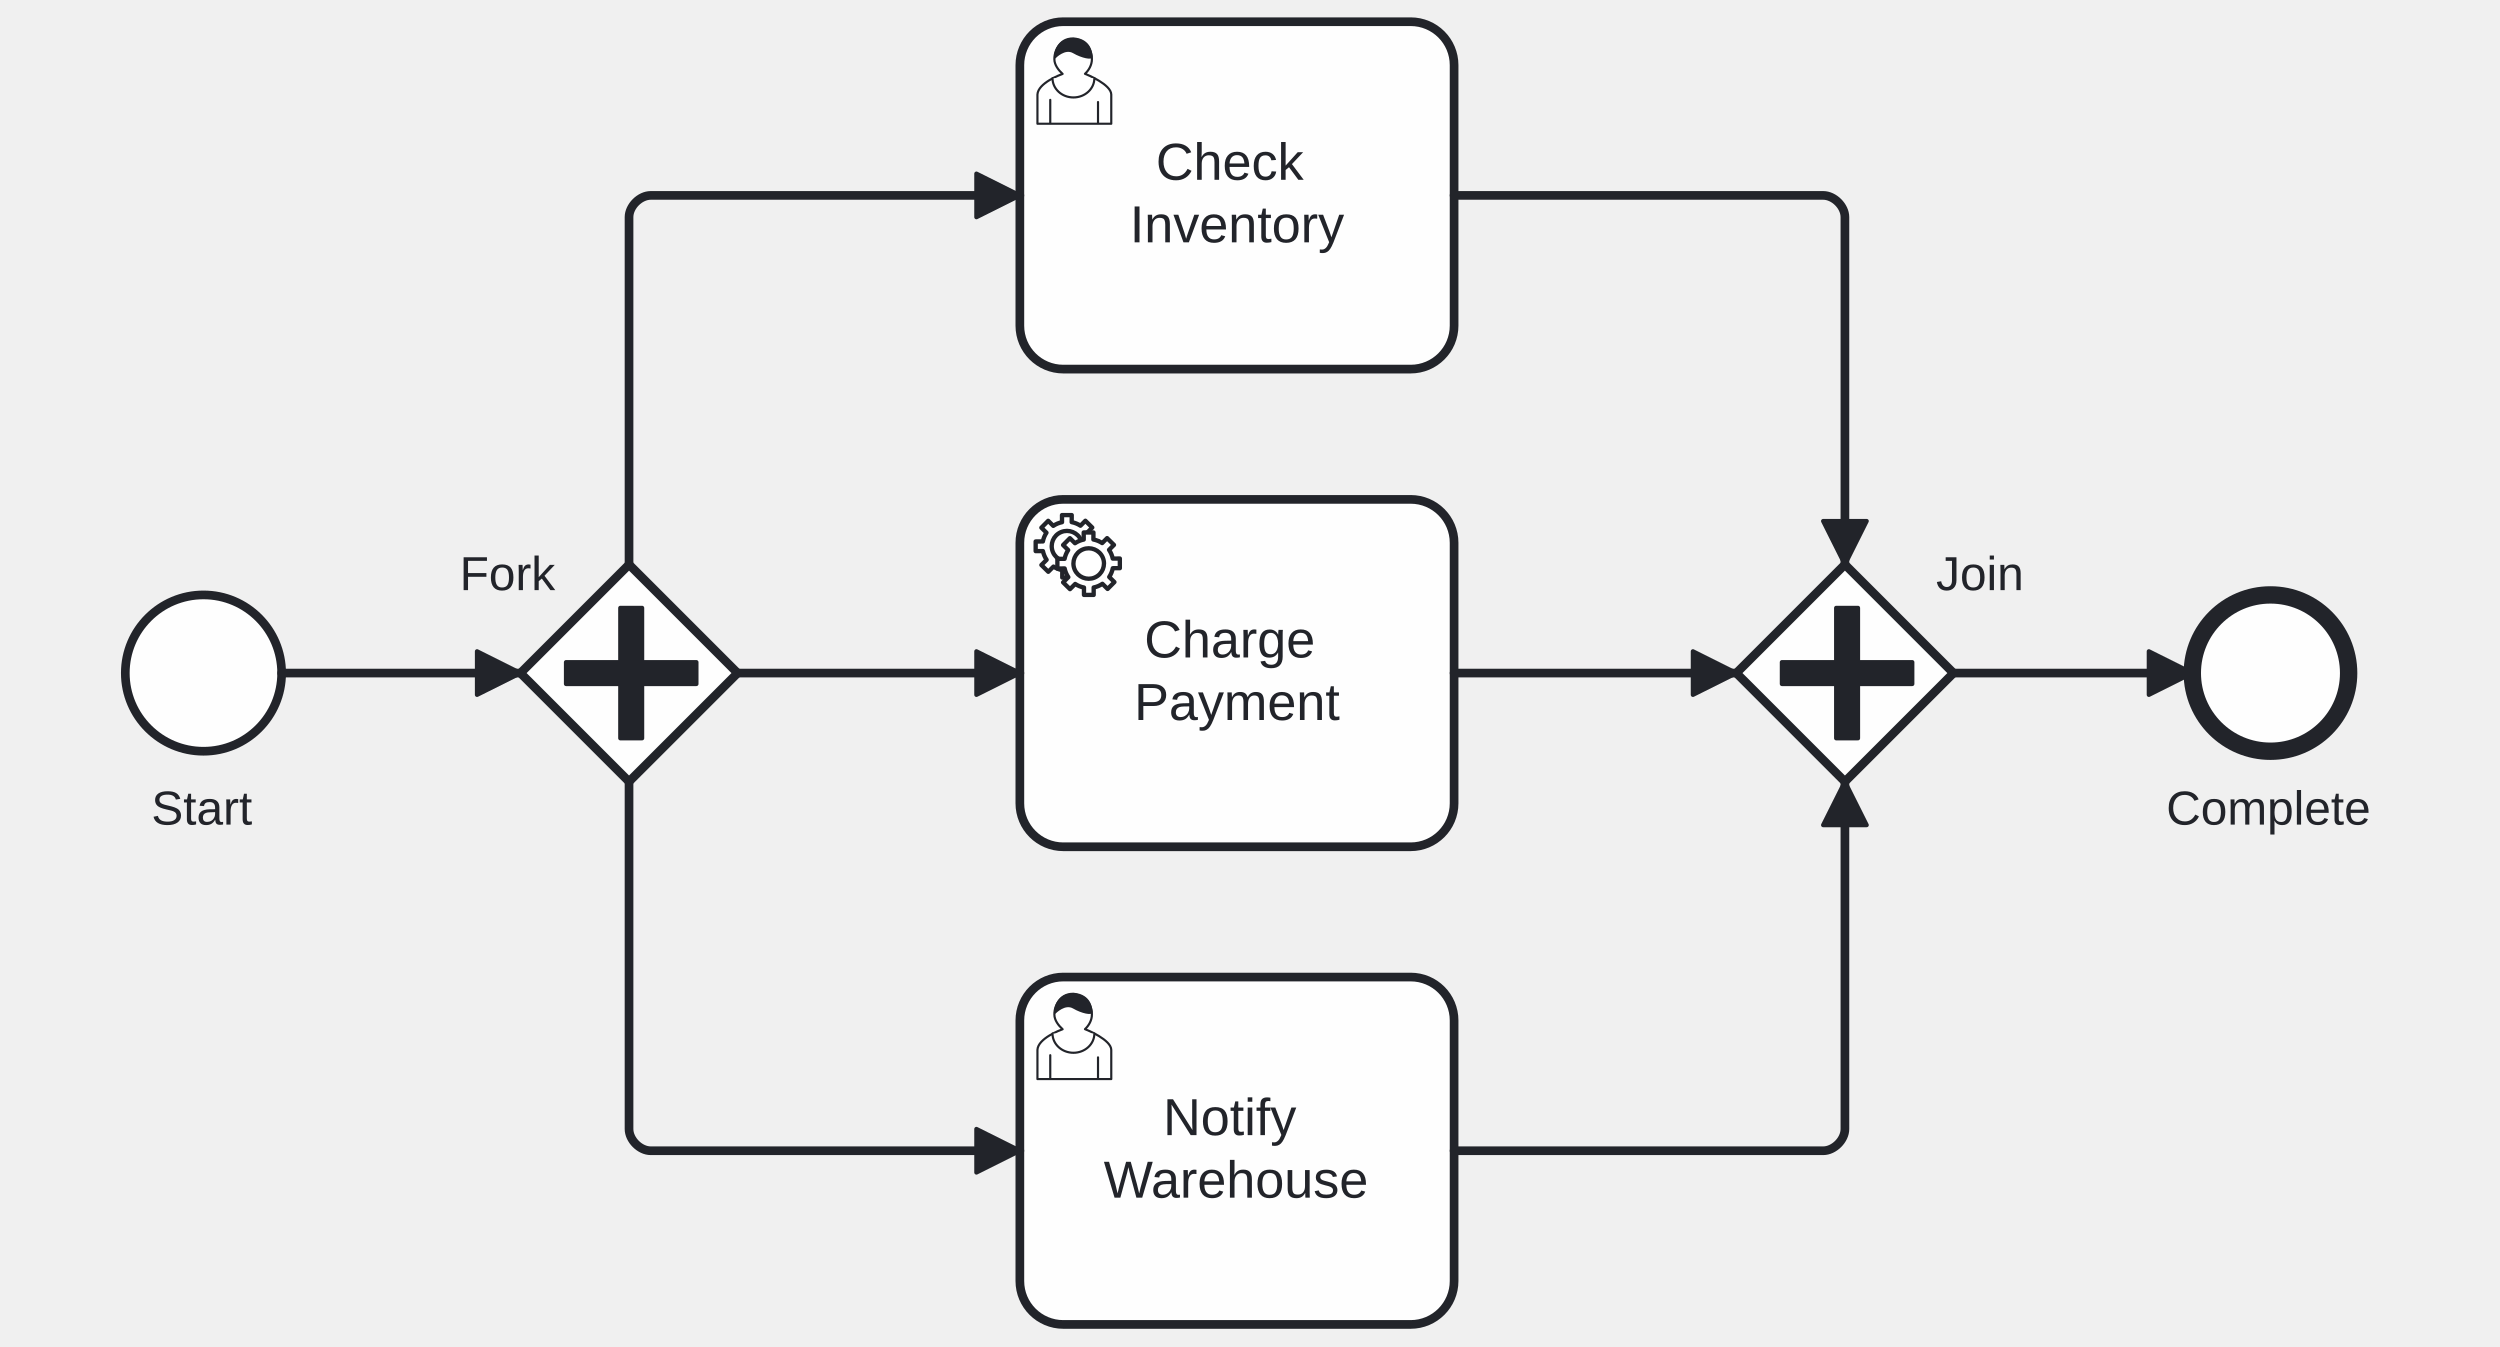
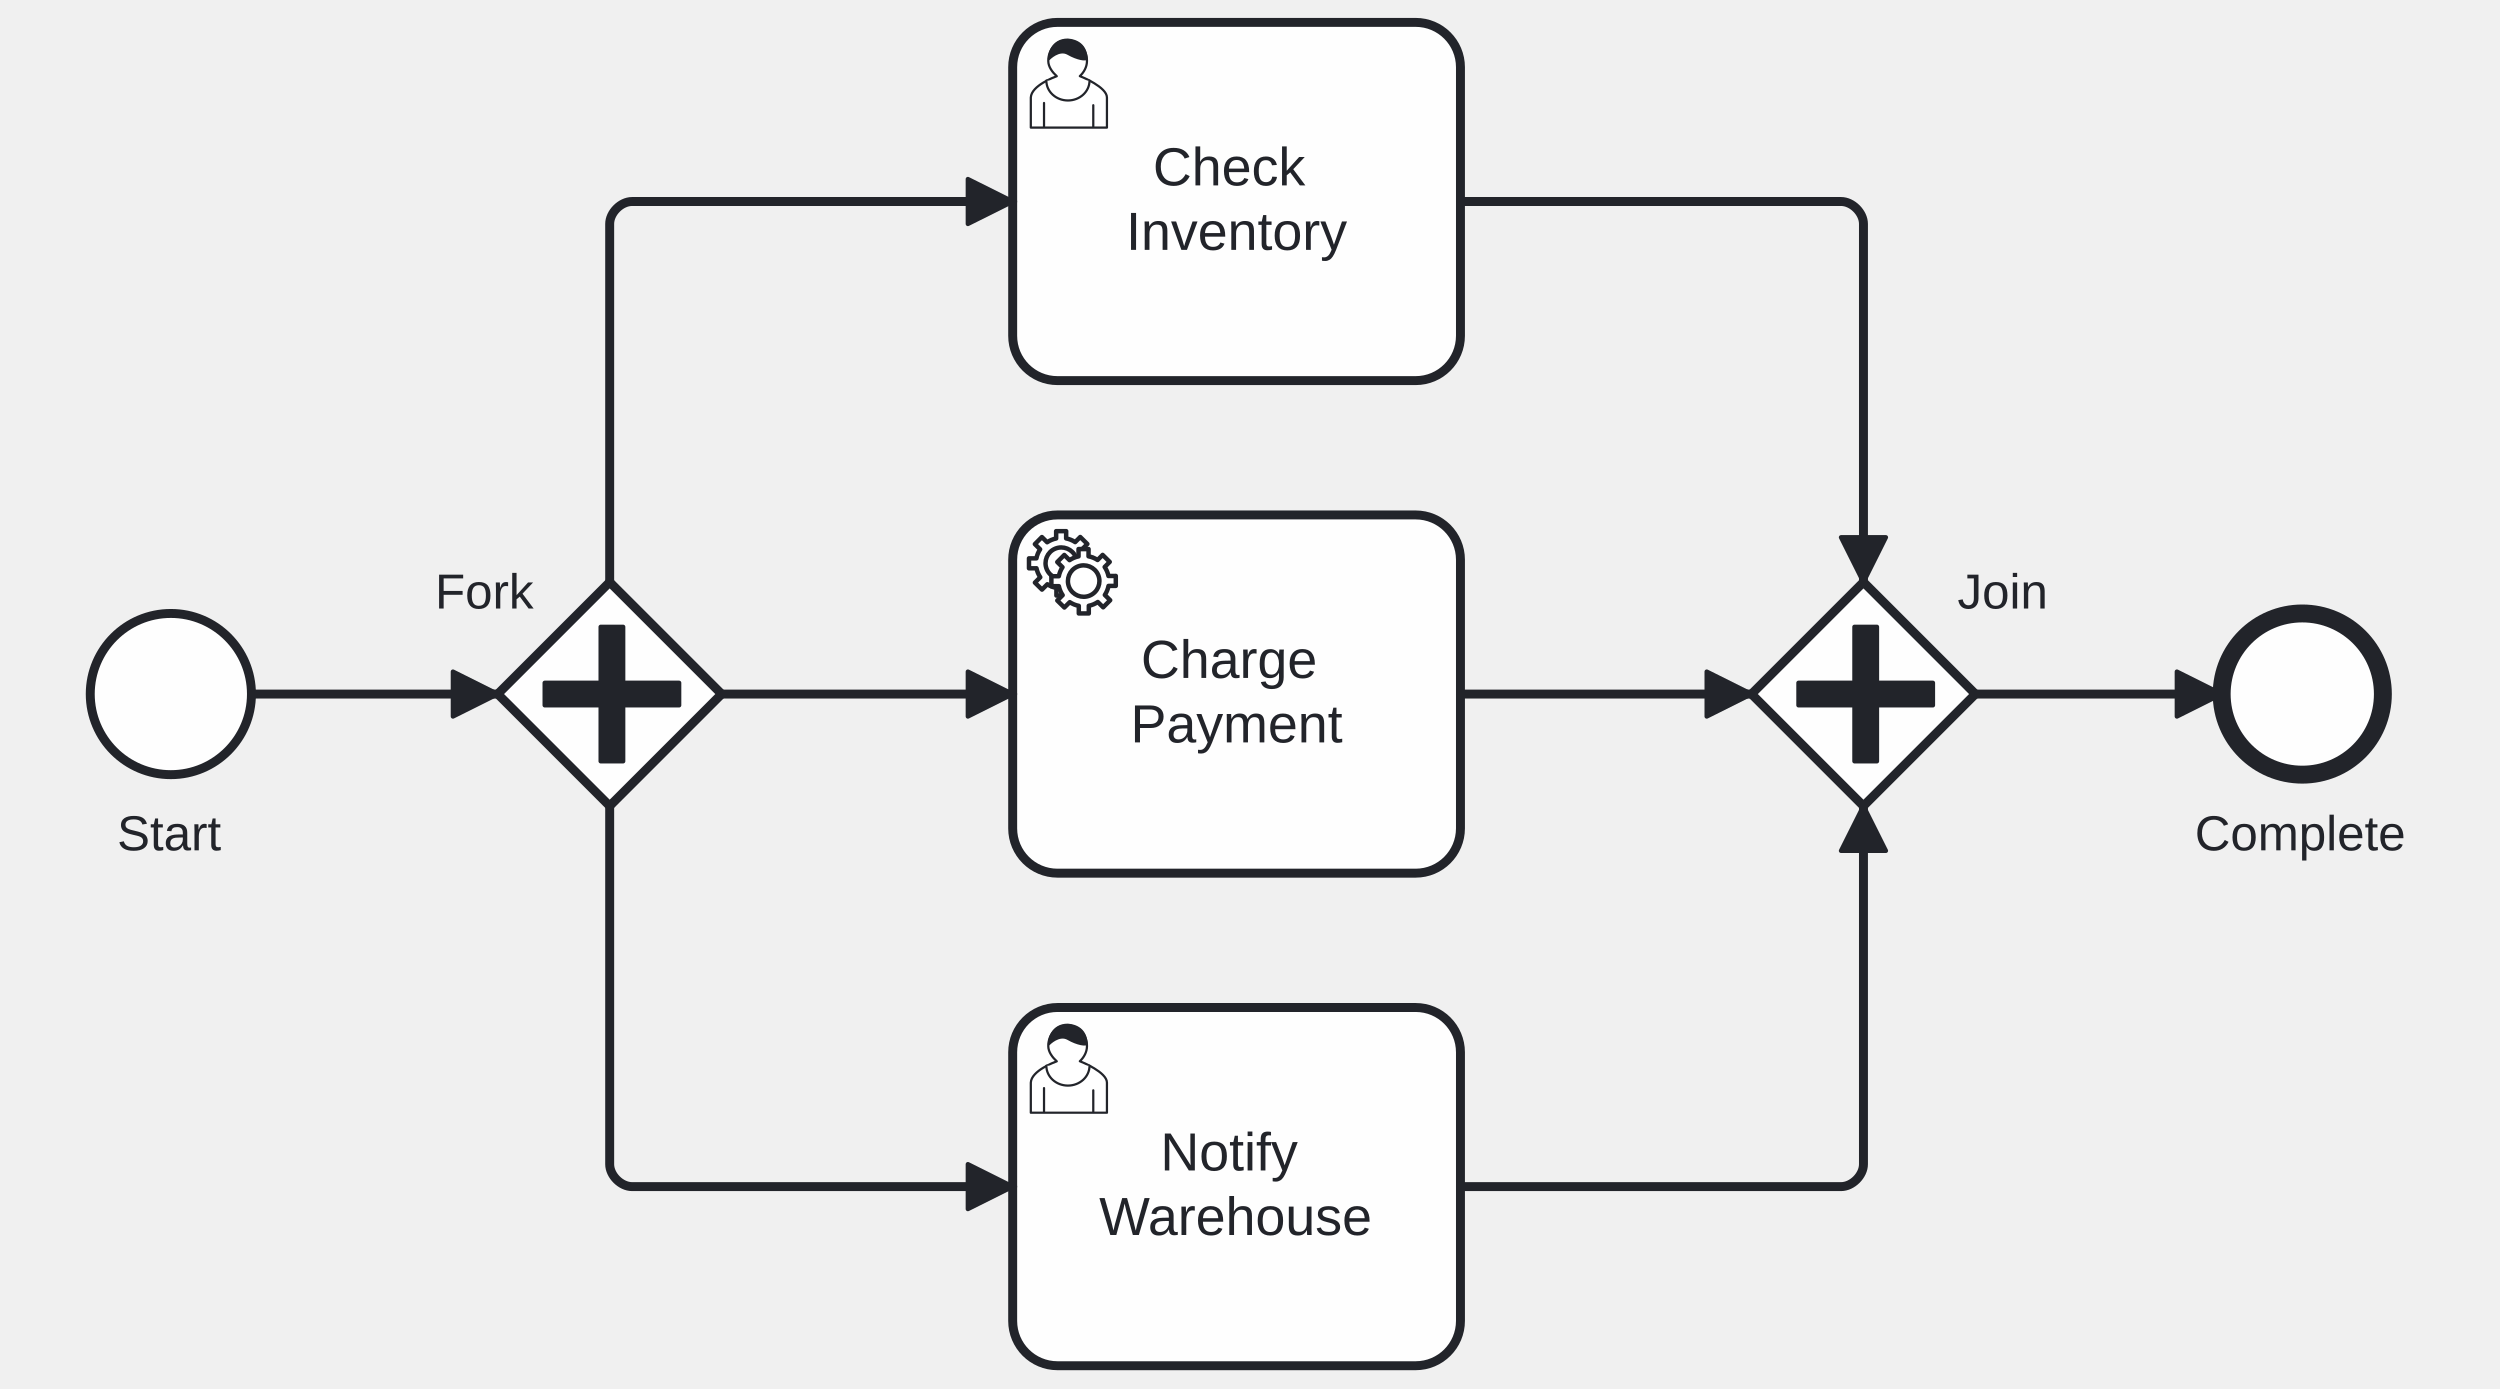
- <svg xmlns="http://www.w3.org/2000/svg" width="715" height="385" viewBox="187 75 528 310" version="1.1">
-   <g class="djs-group">
-     <g class="djs-element djs-shape" data-element-id="Event_1tfz1g5" style="display: block;" transform="translate(192, 212)">
+ <svg xmlns="http://www.w3.org/2000/svg" width="715" height="397" viewBox="187 87 528 310" version="1.1">
+   <g class="djs-group">
+     <g class="djs-element djs-shape" data-element-id="Event_1tfz1g5" style="display: block;" transform="translate(192, 224)">
      <g class="djs-visual">
        <circle cx="18" cy="18" r="18" style="stroke-linecap: round; stroke-linejoin: round; stroke: hsl(225, 10%, 15%); stroke-width: 2px; fill: white; fill-opacity: 0.95;" />
      </g>
      <rect style="fill: none; stroke-opacity: 0; stroke: white; stroke-width: 15px;" class="djs-hit djs-hit-all" x="0" y="0" width="36" height="36" />
      <circle cx="18" cy="18" r="23" style="fill: none;" class="djs-outline" />
    </g>
  </g>
  <g class="djs-group">
-     <g class="djs-element djs-shape" data-element-id="Event_183di0m" style="display: block;" transform="translate(668, 212)">
+     <g class="djs-element djs-shape" data-element-id="Event_183di0m" style="display: block;" transform="translate(668, 224)">
      <g class="djs-visual">
        <circle cx="18" cy="18" r="18" style="stroke-linecap: round; stroke-linejoin: round; stroke: hsl(225, 10%, 15%); stroke-width: 4px; fill: white; fill-opacity: 0.95;" />
      </g>
      <rect style="fill: none; stroke-opacity: 0; stroke: white; stroke-width: 15px;" class="djs-hit djs-hit-all" x="0" y="0" width="36" height="36" />
      <circle cx="18" cy="18" r="24" style="fill: none;" class="djs-outline" />
    </g>
  </g>
  <g class="djs-group">
-     <g class="djs-element djs-shape" data-element-id="Gateway_11h8qzw" style="display: block;" transform="translate(283, 205)">
+     <g class="djs-element djs-shape" data-element-id="Gateway_11h8qzw" style="display: block;" transform="translate(283, 217)">
      <g class="djs-visual">
        <polygon style="stroke-linecap: round; stroke-linejoin: round; stroke: hsl(225, 10%, 15%); stroke-width: 2px; fill: white; fill-opacity: 0.95;" points="25,0 50,25 25,50 0,25" />
        <path style="fill: hsl(225, 10%, 15%); stroke-linecap: round; stroke-linejoin: round; stroke: hsl(225, 10%, 15%); stroke-width: 1px;" d="m 23,10 0,12.5 -12.5,0 0,5 12.5,0 0,12.5 5,0 0,-12.5 12.5,0 0,-5 -12.5,0 0,-12.5 -5,0 z" />
      </g>
      <rect style="fill: none; stroke-opacity: 0; stroke: white; stroke-width: 15px;" class="djs-hit djs-hit-all" x="0" y="0" width="50" height="50" />
      <rect style="transform-box: fill-box; transform: rotate(45deg); transform-origin: center; fill: none;" x="2" y="2" rx="4" width="46" height="46" class="djs-outline" />
    </g>
  </g>
  <g class="djs-group">
-     <g class="djs-element djs-shape" data-element-id="Gateway_1osli9i" style="display: block;" transform="translate(563, 205)">
+     <g class="djs-element djs-shape" data-element-id="Gateway_1osli9i" style="display: block;" transform="translate(563, 217)">
      <g class="djs-visual">
        <polygon style="stroke-linecap: round; stroke-linejoin: round; stroke: hsl(225, 10%, 15%); stroke-width: 2px; fill: white; fill-opacity: 0.95;" points="25,0 50,25 25,50 0,25" />
        <path style="fill: hsl(225, 10%, 15%); stroke-linecap: round; stroke-linejoin: round; stroke: hsl(225, 10%, 15%); stroke-width: 1px;" d="m 23,10 0,12.5 -12.5,0 0,5 12.5,0 0,12.5 5,0 0,-12.5 12.5,0 0,-5 -12.5,0 0,-12.5 -5,0 z" />
      </g>
      <rect style="fill: none; stroke-opacity: 0; stroke: white; stroke-width: 15px;" class="djs-hit djs-hit-all" x="0" y="0" width="50" height="50" />
      <rect style="transform-box: fill-box; transform: rotate(45deg); transform-origin: center; fill: none;" x="2" y="2" rx="4" width="46" height="46" class="djs-outline" />
    </g>
  </g>
  <g class="djs-group">
-     <g class="djs-element djs-shape" data-element-id="Activity_0z4100l" style="display: block;" transform="translate(398, 80)">
+     <g class="djs-element djs-shape" data-element-id="Activity_0z4100l" style="display: block;" transform="translate(398, 92)">
      <g class="djs-visual">
        <rect x="0" y="0" width="100" height="80" rx="10" ry="10" style="stroke-linecap: round; stroke-linejoin: round; stroke: hsl(225, 10%, 15%); stroke-width: 2px; fill: white; fill-opacity: 0.95;" />
        <text style="font-family: Arial, sans-serif; font-size: 12px; font-weight: normal; fill: hsl(225, 10%, 15%);" lineHeight="1.2" class="djs-label">
          <tspan x="31.328" y="36.4">Check </tspan>
          <tspan x="25.322" y="50.8">Inventory</tspan>
        </text>
        <path style="fill: white; stroke-linecap: round; stroke-linejoin: round; stroke: hsl(225, 10%, 15%); stroke-width: 0.5px;" d="m 15,12 c 0.909,-0.845 1.594,-2.049 1.594,-3.385 0,-2.554 -1.805,-4.622 -4.357,-4.622 -2.552,0 -4.288,2.068 -4.288,4.622 0,1.348 0.974,2.562 1.896,3.405 -0.529,0.187 -5.669,2.097 -5.794,4.756 v 6.718 h 17 v -6.718 c 0,-2.298 -5.528,-4.595 -6.051,-4.776 zm -8,6 l 0,5.5 m 11,0 l 0,-5" />
        <path style="fill: white; stroke-linecap: round; stroke-linejoin: round; stroke: hsl(225, 10%, 15%); stroke-width: 0.5px;" d="m 15,12 m 2.162,1.009 c 0,2.447 -2.158,4.431 -4.821,4.431 -2.665,0 -4.822,-1.981 -4.822,-4.431 " />
        <path style="fill: hsl(225, 10%, 15%); stroke-linecap: round; stroke-linejoin: round; stroke: hsl(225, 10%, 15%); stroke-width: 0.5px;" d="m 15,12 m -6.9,-3.80 c 0,0 2.251,-2.358 4.274,-1.177 2.024,1.181 4.221,1.537 4.124,0.965 -0.098,-0.57 -0.117,-3.791 -4.191,-4.136 -3.575,0.001 -4.208,3.367 -4.207,4.348 z" />
      </g>
      <rect style="fill: none; stroke-opacity: 0; stroke: white; stroke-width: 15px;" class="djs-hit djs-hit-all" x="0" y="0" width="100" height="80" />
      <rect x="-5" y="-5" rx="14" width="110" height="90" style="fill: none;" class="djs-outline" />
    </g>
  </g>
  <g class="djs-group">
-     <g class="djs-element djs-shape" data-element-id="Activity_0gqc9jk" style="display: block;" transform="translate(398, 190)">
+     <g class="djs-element djs-shape" data-element-id="Activity_0gqc9jk" style="display: block;" transform="translate(398, 202)">
      <g class="djs-visual">
        <rect x="0" y="0" width="100" height="80" rx="10" ry="10" style="stroke-linecap: round; stroke-linejoin: round; stroke: hsl(225, 10%, 15%); stroke-width: 2px; fill: white; fill-opacity: 0.95;" />
        <text style="font-family: Arial, sans-serif; font-size: 12px; font-weight: normal; fill: hsl(225, 10%, 15%);" lineHeight="1.2" class="djs-label">
          <tspan x="28.658" y="36.4">Charge </tspan>
          <tspan x="26.324" y="50.8">Payment</tspan>
        </text>
        <circle cx="5" cy="5" r="5" style="stroke-linecap: round; stroke-linejoin: round; stroke: none; stroke-width: 2px; fill: white;" transform="translate(6, 6)" />
        <path style="fill: white; stroke-linecap: round; stroke-linejoin: round; stroke: hsl(225, 10%, 15%); stroke-width: 1px;" d="m 12,18 v -1.713 c 0.352,-0.07 0.704,-0.178 1.048,-0.321 0.344,-0.145 0.666,-0.321 0.966,-0.521 l 1.194,1.18 1.567,-1.577 -1.195,-1.18 c 0.403,-0.614 0.683,-1.299 0.825,-2.018 l 1.622,-0.01 v -2.22 l -1.637,0.01 c -0.073,-0.352 -0.178,-0.7 -0.324,-1.044 -0.145,-0.344 -0.321,-0.664 -0.523,-0.962 l 1.131,-1.136 -1.583,-1.563 -1.13,1.136 c -0.614,-0.401 -1.303,-0.681 -2.023,-0.822 l 0.009,-1.619 h -2.241 l 0.004,1.631 c -0.354,0.074 -0.705,0.18 -1.05,0.324 -0.344,0.144 -0.665,0.321 -0.964,0.52 l -1.17,-1.158 -1.567,1.579 1.168,1.157 c -0.403,0.613 -0.683,1.298 -0.825,2.017 l -1.659,0.003 v 2.222 l 1.672,-0.006 c 0.073,0.351 0.18,0.702 0.324,1.045 0.145,0.344 0.321,0.664 0.523,0.961 l -1.199,1.197 1.584,1.56 1.196,-1.193 c 0.614,0.403 1.303,0.682 2.023,0.823 l 7.19e-4,1.699 h 2.227 z m 0.221,-3.996 c -1.789,0.75 -3.858,-0.093 -4.61,-1.874 -0.752,-1.783 0.091,-3.846 1.88,-4.596 1.788,-0.749 3.857,0.093 4.609,1.874 0.752,1.782 -0.091,3.846 -1.88,4.596 z" />
        <circle cx="5" cy="5" r="5" style="stroke-linecap: round; stroke-linejoin: round; stroke: none; stroke-width: 2px; fill: white;" transform="translate(11, 10)" />
        <path style="fill: white; stroke-linecap: round; stroke-linejoin: round; stroke: hsl(225, 10%, 15%); stroke-width: 1px;" d="m 17,22 v -1.713 c 0.352,-0.07 0.704,-0.178 1.048,-0.321 0.344,-0.145 0.666,-0.321 0.966,-0.521 l 1.194,1.18 1.567,-1.577 -1.195,-1.18 c 0.403,-0.614 0.683,-1.299 0.825,-2.018 l 1.622,-0.01 v -2.22 l -1.637,0.01 c -0.073,-0.352 -0.178,-0.7 -0.324,-1.044 -0.145,-0.344 -0.321,-0.664 -0.523,-0.962 l 1.131,-1.136 -1.583,-1.563 -1.13,1.136 c -0.614,-0.401 -1.303,-0.681 -2.023,-0.822 l 0.009,-1.619 h -2.241 l 0.004,1.631 c -0.354,0.074 -0.705,0.18 -1.05,0.324 -0.344,0.144 -0.665,0.321 -0.964,0.52 l -1.17,-1.158 -1.567,1.579 1.168,1.157 c -0.403,0.613 -0.683,1.298 -0.825,2.017 l -1.659,0.003 v 2.222 l 1.672,-0.006 c 0.073,0.351 0.18,0.702 0.324,1.045 0.145,0.344 0.321,0.664 0.523,0.961 l -1.199,1.197 1.584,1.56 1.196,-1.193 c 0.614,0.403 1.303,0.682 2.023,0.823 l 7.19e-4,1.699 h 2.227 z m 0.221,-3.996 c -1.789,0.75 -3.858,-0.093 -4.61,-1.874 -0.752,-1.783 0.091,-3.846 1.88,-4.596 1.788,-0.749 3.857,0.093 4.609,1.874 0.752,1.782 -0.091,3.846 -1.88,4.596 z" />
      </g>
      <rect style="fill: none; stroke-opacity: 0; stroke: white; stroke-width: 15px;" class="djs-hit djs-hit-all" x="0" y="0" width="100" height="80" />
      <rect x="-5" y="-5" rx="14" width="110" height="90" style="fill: none;" class="djs-outline" />
    </g>
  </g>
  <g class="djs-group">
-     <g class="djs-element djs-shape" data-element-id="Activity_0p6g9d6" style="display: block;" transform="translate(398, 300)">
+     <g class="djs-element djs-shape" data-element-id="Activity_0p6g9d6" style="display: block;" transform="translate(398, 312)">
      <g class="djs-visual">
        <rect x="0" y="0" width="100" height="80" rx="10" ry="10" style="stroke-linecap: round; stroke-linejoin: round; stroke: hsl(225, 10%, 15%); stroke-width: 2px; fill: white; fill-opacity: 0.95;" />
        <text style="font-family: Arial, sans-serif; font-size: 12px; font-weight: normal; fill: hsl(225, 10%, 15%);" lineHeight="1.2" class="djs-label">
          <tspan x="32.996" y="36.4">Notify </tspan>
          <tspan x="19.322" y="50.8">Warehouse</tspan>
        </text>
        <path style="fill: white; stroke-linecap: round; stroke-linejoin: round; stroke: hsl(225, 10%, 15%); stroke-width: 0.5px;" d="m 15,12 c 0.909,-0.845 1.594,-2.049 1.594,-3.385 0,-2.554 -1.805,-4.622 -4.357,-4.622 -2.552,0 -4.288,2.068 -4.288,4.622 0,1.348 0.974,2.562 1.896,3.405 -0.529,0.187 -5.669,2.097 -5.794,4.756 v 6.718 h 17 v -6.718 c 0,-2.298 -5.528,-4.595 -6.051,-4.776 zm -8,6 l 0,5.5 m 11,0 l 0,-5" />
        <path style="fill: white; stroke-linecap: round; stroke-linejoin: round; stroke: hsl(225, 10%, 15%); stroke-width: 0.5px;" d="m 15,12 m 2.162,1.009 c 0,2.447 -2.158,4.431 -4.821,4.431 -2.665,0 -4.822,-1.981 -4.822,-4.431 " />
        <path style="fill: hsl(225, 10%, 15%); stroke-linecap: round; stroke-linejoin: round; stroke: hsl(225, 10%, 15%); stroke-width: 0.5px;" d="m 15,12 m -6.9,-3.80 c 0,0 2.251,-2.358 4.274,-1.177 2.024,1.181 4.221,1.537 4.124,0.965 -0.098,-0.57 -0.117,-3.791 -4.191,-4.136 -3.575,0.001 -4.208,3.367 -4.207,4.348 z" />
      </g>
      <rect style="fill: none; stroke-opacity: 0; stroke: white; stroke-width: 15px;" class="djs-hit djs-hit-all" x="0" y="0" width="100" height="80" />
      <rect x="-5" y="-5" rx="14" width="110" height="90" style="fill: none;" class="djs-outline" />
    </g>
  </g>
  <g class="djs-group">
-     <g class="djs-element djs-shape" data-element-id="Event_1tfz1g5_label" style="display: block;" transform="translate(198, 255)">
+     <g class="djs-element djs-shape" data-element-id="Event_1tfz1g5_label" style="display: block;" transform="translate(198, 267)">
      <g class="djs-visual">
        <text style="font-family: Arial, sans-serif; font-size: 11px; font-weight: normal; fill: hsl(225, 10%, 15%);" lineHeight="1.2" class="djs-label">
          <tspan x="0" y="9.9">Start</tspan>
        </text>
      </g>
      <rect style="fill: none; stroke-opacity: 0; stroke: white; stroke-width: 15px;" class="djs-hit djs-hit-all" x="0" y="0" width="24" height="14" />
      <rect x="-5" y="-5" rx="4" width="34" height="24" style="fill: none;" class="djs-outline" />
    </g>
  </g>
  <g class="djs-group">
-     <g class="djs-element djs-shape" data-element-id="Event_183di0m_label" style="display: block;" transform="translate(662, 255)">
+     <g class="djs-element djs-shape" data-element-id="Event_183di0m_label" style="display: block;" transform="translate(662, 267)">
      <g class="djs-visual">
        <text style="font-family: Arial, sans-serif; font-size: 11px; font-weight: normal; fill: hsl(225, 10%, 15%);" lineHeight="1.2" class="djs-label">
          <tspan x="0" y="9.9">Complete</tspan>
        </text>
      </g>
      <rect style="fill: none; stroke-opacity: 0; stroke: white; stroke-width: 15px;" class="djs-hit djs-hit-all" x="0" y="0" width="48" height="14" />
      <rect x="-5" y="-5" rx="4" width="58" height="24" style="fill: none;" class="djs-outline" />
    </g>
  </g>
  <g class="djs-group">
-     <g class="djs-element djs-shape" data-element-id="Gateway_11h8qzw_label" style="display: block;" transform="translate(269, 201)">
+     <g class="djs-element djs-shape" data-element-id="Gateway_11h8qzw_label" style="display: block;" transform="translate(269, 213)">
      <g class="djs-visual">
        <text style="font-family: Arial, sans-serif; font-size: 11px; font-weight: normal; fill: hsl(225, 10%, 15%);" lineHeight="1.2" class="djs-label">
          <tspan x="0" y="9.9">Fork</tspan>
        </text>
      </g>
      <rect style="fill: none; stroke-opacity: 0; stroke: white; stroke-width: 15px;" class="djs-hit djs-hit-all" x="0" y="0" width="22" height="14" />
      <rect x="-5" y="-5" rx="4" width="32" height="24" style="fill: none;" class="djs-outline" />
    </g>
  </g>
  <g class="djs-group">
-     <g class="djs-element djs-shape" data-element-id="Gateway_1osli9i_label" style="display: block;" transform="translate(609, 201)">
+     <g class="djs-element djs-shape" data-element-id="Gateway_1osli9i_label" style="display: block;" transform="translate(609, 213)">
      <g class="djs-visual">
        <text style="font-family: Arial, sans-serif; font-size: 11px; font-weight: normal; fill: hsl(225, 10%, 15%);" lineHeight="1.2" class="djs-label">
          <tspan x="0" y="9.9">Join</tspan>
        </text>
      </g>
      <rect style="fill: none; stroke-opacity: 0; stroke: white; stroke-width: 15px;" class="djs-hit djs-hit-all" x="0" y="0" width="21" height="14" />
      <rect x="-5" y="-5" rx="4" width="31" height="24" style="fill: none;" class="djs-outline" />
    </g>
  </g>
  <g class="djs-group">
    <g class="djs-element djs-connection" data-element-id="Flow_0unmvmt" style="display: block;">
      <g class="djs-visual">
        <defs>
          <marker id="marker-seq-0" viewBox="0 0 20 20" refX="11" refY="10" markerWidth="10" markerHeight="10" orient="auto">
            <path d="M 1 5 L 11 10 L 1 15 Z" style="stroke-linecap: round; stroke-linejoin: round; stroke: hsl(225, 10%, 15%); stroke-width: 1px; fill: hsl(225, 10%, 15%);" />
          </marker>
        </defs>
-         <path style="fill: none; stroke-linecap: round; stroke-linejoin: round; stroke: hsl(225, 10%, 15%); stroke-width: 2px; marker-end: url(#marker-seq-0);" data-corner-radius="5" d="M228,230L283,230" />
-       </g>
-       <path d="M228,230L283,230" style="fill: none; stroke-opacity: 0; stroke: white; stroke-width: 15px;" class="djs-hit djs-hit-stroke" />
-       <rect x="223" y="225" rx="4" width="65" height="10" style="fill: none;" class="djs-outline" />
+         <path style="fill: none; stroke-linecap: round; stroke-linejoin: round; stroke: hsl(225, 10%, 15%); stroke-width: 2px; marker-end: url(#marker-seq-0);" data-corner-radius="5" d="M228,242L283,242" />
+       </g>
+       <path d="M228,242L283,242" style="fill: none; stroke-opacity: 0; stroke: white; stroke-width: 15px;" class="djs-hit djs-hit-stroke" />
+       <rect x="223" y="237" rx="4" width="65" height="10" style="fill: none;" class="djs-outline" />
    </g>
  </g>
  <g class="djs-group">
    <g class="djs-element djs-connection" data-element-id="Flow_0ft7bno" style="display: block;">
      <g class="djs-visual">
        <defs>
          <marker id="marker-seq-1" viewBox="0 0 20 20" refX="11" refY="10" markerWidth="10" markerHeight="10" orient="auto">
            <path d="M 1 5 L 11 10 L 1 15 Z" style="stroke-linecap: round; stroke-linejoin: round; stroke: hsl(225, 10%, 15%); stroke-width: 1px; fill: hsl(225, 10%, 15%);" />
          </marker>
        </defs>
-         <path style="fill: none; stroke-linecap: round; stroke-linejoin: round; stroke: hsl(225, 10%, 15%); stroke-width: 2px; marker-end: url(#marker-seq-1);" data-corner-radius="5" d="M613,230L668,230" />
-       </g>
-       <path d="M613,230L668,230" style="fill: none; stroke-opacity: 0; stroke: white; stroke-width: 15px;" class="djs-hit djs-hit-stroke" />
-       <rect x="608" y="225" rx="4" width="65" height="10" style="fill: none;" class="djs-outline" />
+         <path style="fill: none; stroke-linecap: round; stroke-linejoin: round; stroke: hsl(225, 10%, 15%); stroke-width: 2px; marker-end: url(#marker-seq-1);" data-corner-radius="5" d="M613,242L668,242" />
+       </g>
+       <path d="M613,242L668,242" style="fill: none; stroke-opacity: 0; stroke: white; stroke-width: 15px;" class="djs-hit djs-hit-stroke" />
+       <rect x="608" y="237" rx="4" width="65" height="10" style="fill: none;" class="djs-outline" />
    </g>
  </g>
  <g class="djs-group">
    <g class="djs-element djs-connection" data-element-id="Flow_06usge8" style="display: block;">
      <g class="djs-visual">
        <defs>
          <marker id="marker-seq-2" viewBox="0 0 20 20" refX="11" refY="10" markerWidth="10" markerHeight="10" orient="auto">
            <path d="M 1 5 L 11 10 L 1 15 Z" style="stroke-linecap: round; stroke-linejoin: round; stroke: hsl(225, 10%, 15%); stroke-width: 1px; fill: hsl(225, 10%, 15%);" />
          </marker>
        </defs>
-         <path style="fill: none; stroke-linecap: round; stroke-linejoin: round; stroke: hsl(225, 10%, 15%); stroke-width: 2px; marker-end: url(#marker-seq-2);" data-corner-radius="5" d="M333,230L398,230" />
-       </g>
-       <path d="M333,230L398,230" style="fill: none; stroke-opacity: 0; stroke: white; stroke-width: 15px;" class="djs-hit djs-hit-stroke" />
-       <rect x="328" y="225" rx="4" width="75" height="10" style="fill: none;" class="djs-outline" />
+         <path style="fill: none; stroke-linecap: round; stroke-linejoin: round; stroke: hsl(225, 10%, 15%); stroke-width: 2px; marker-end: url(#marker-seq-2);" data-corner-radius="5" d="M333,242L398,242" />
+       </g>
+       <path d="M333,242L398,242" style="fill: none; stroke-opacity: 0; stroke: white; stroke-width: 15px;" class="djs-hit djs-hit-stroke" />
+       <rect x="328" y="237" rx="4" width="75" height="10" style="fill: none;" class="djs-outline" />
    </g>
  </g>
  <g class="djs-group">
    <g class="djs-element djs-connection" data-element-id="Flow_10wu7ue" style="display: block;">
      <g class="djs-visual">
        <defs>
          <marker id="marker-seq-3" viewBox="0 0 20 20" refX="11" refY="10" markerWidth="10" markerHeight="10" orient="auto">
            <path d="M 1 5 L 11 10 L 1 15 Z" style="stroke-linecap: round; stroke-linejoin: round; stroke: hsl(225, 10%, 15%); stroke-width: 1px; fill: hsl(225, 10%, 15%);" />
          </marker>
        </defs>
-         <path style="fill: none; stroke-linecap: round; stroke-linejoin: round; stroke: hsl(225, 10%, 15%); stroke-width: 2px; marker-end: url(#marker-seq-3);" data-corner-radius="5" d="M308,255L308,335C308,337.5,310.5,340,313,340L398,340" />
-       </g>
-       <path d="M308,255L308,340L398,340" style="fill: none; stroke-opacity: 0; stroke: white; stroke-width: 15px;" class="djs-hit djs-hit-stroke" />
-       <rect x="303" y="250" rx="4" width="100" height="95" style="fill: none;" class="djs-outline" />
+         <path style="fill: none; stroke-linecap: round; stroke-linejoin: round; stroke: hsl(225, 10%, 15%); stroke-width: 2px; marker-end: url(#marker-seq-3);" data-corner-radius="5" d="M308,267L308,347C308,349.5,310.5,352,313,352L398,352" />
+       </g>
+       <path d="M308,267L308,352L398,352" style="fill: none; stroke-opacity: 0; stroke: white; stroke-width: 15px;" class="djs-hit djs-hit-stroke" />
+       <rect x="303" y="262" rx="4" width="100" height="95" style="fill: none;" class="djs-outline" />
    </g>
  </g>
  <g class="djs-group">
    <g class="djs-element djs-connection" data-element-id="Flow_1osiy83" style="display: block;">
      <g class="djs-visual">
        <defs>
          <marker id="marker-seq-4" viewBox="0 0 20 20" refX="11" refY="10" markerWidth="10" markerHeight="10" orient="auto">
            <path d="M 1 5 L 11 10 L 1 15 Z" style="stroke-linecap: round; stroke-linejoin: round; stroke: hsl(225, 10%, 15%); stroke-width: 1px; fill: hsl(225, 10%, 15%);" />
          </marker>
        </defs>
-         <path style="fill: none; stroke-linecap: round; stroke-linejoin: round; stroke: hsl(225, 10%, 15%); stroke-width: 2px; marker-end: url(#marker-seq-4);" data-corner-radius="5" d="M308,205L308,125C308,122.5,310.5,120,313,120L398,120" />
-       </g>
-       <path d="M308,205L308,120L398,120" style="fill: none; stroke-opacity: 0; stroke: white; stroke-width: 15px;" class="djs-hit djs-hit-stroke" />
-       <rect x="303" y="115" rx="4" width="100" height="95" style="fill: none;" class="djs-outline" />
+         <path style="fill: none; stroke-linecap: round; stroke-linejoin: round; stroke: hsl(225, 10%, 15%); stroke-width: 2px; marker-end: url(#marker-seq-4);" data-corner-radius="5" d="M308,217L308,137C308,134.5,310.5,132,313,132L398,132" />
+       </g>
+       <path d="M308,217L308,132L398,132" style="fill: none; stroke-opacity: 0; stroke: white; stroke-width: 15px;" class="djs-hit djs-hit-stroke" />
+       <rect x="303" y="127" rx="4" width="100" height="95" style="fill: none;" class="djs-outline" />
    </g>
  </g>
  <g class="djs-group">
    <g class="djs-element djs-connection" data-element-id="Flow_1m1en8z" style="display: block;">
      <g class="djs-visual">
        <defs>
          <marker id="marker-seq-5" viewBox="0 0 20 20" refX="11" refY="10" markerWidth="10" markerHeight="10" orient="auto">
            <path d="M 1 5 L 11 10 L 1 15 Z" style="stroke-linecap: round; stroke-linejoin: round; stroke: hsl(225, 10%, 15%); stroke-width: 1px; fill: hsl(225, 10%, 15%);" />
          </marker>
        </defs>
-         <path style="fill: none; stroke-linecap: round; stroke-linejoin: round; stroke: hsl(225, 10%, 15%); stroke-width: 2px; marker-end: url(#marker-seq-5);" data-corner-radius="5" d="M498,230L563,230" />
-       </g>
-       <path d="M498,230L563,230" style="fill: none; stroke-opacity: 0; stroke: white; stroke-width: 15px;" class="djs-hit djs-hit-stroke" />
-       <rect x="493" y="225" rx="4" width="75" height="10" style="fill: none;" class="djs-outline" />
+         <path style="fill: none; stroke-linecap: round; stroke-linejoin: round; stroke: hsl(225, 10%, 15%); stroke-width: 2px; marker-end: url(#marker-seq-5);" data-corner-radius="5" d="M498,242L563,242" />
+       </g>
+       <path d="M498,242L563,242" style="fill: none; stroke-opacity: 0; stroke: white; stroke-width: 15px;" class="djs-hit djs-hit-stroke" />
+       <rect x="493" y="237" rx="4" width="75" height="10" style="fill: none;" class="djs-outline" />
    </g>
  </g>
  <g class="djs-group">
    <g class="djs-element djs-connection" data-element-id="Flow_1o47ijw" style="display: block;">
      <g class="djs-visual">
        <defs>
          <marker id="marker-seq-6" viewBox="0 0 20 20" refX="11" refY="10" markerWidth="10" markerHeight="10" orient="auto">
            <path d="M 1 5 L 11 10 L 1 15 Z" style="stroke-linecap: round; stroke-linejoin: round; stroke: hsl(225, 10%, 15%); stroke-width: 1px; fill: hsl(225, 10%, 15%);" />
          </marker>
        </defs>
-         <path style="fill: none; stroke-linecap: round; stroke-linejoin: round; stroke: hsl(225, 10%, 15%); stroke-width: 2px; marker-end: url(#marker-seq-6);" data-corner-radius="5" d="M498,120L583,120C585.5,120,588,122.5,588,125L588,205" />
-       </g>
-       <path d="M498,120L588,120L588,205" style="fill: none; stroke-opacity: 0; stroke: white; stroke-width: 15px;" class="djs-hit djs-hit-stroke" />
-       <rect x="493" y="115" rx="4" width="100" height="95" style="fill: none;" class="djs-outline" />
+         <path style="fill: none; stroke-linecap: round; stroke-linejoin: round; stroke: hsl(225, 10%, 15%); stroke-width: 2px; marker-end: url(#marker-seq-6);" data-corner-radius="5" d="M498,132L583,132C585.5,132,588,134.5,588,137L588,217" />
+       </g>
+       <path d="M498,132L588,132L588,217" style="fill: none; stroke-opacity: 0; stroke: white; stroke-width: 15px;" class="djs-hit djs-hit-stroke" />
+       <rect x="493" y="127" rx="4" width="100" height="95" style="fill: none;" class="djs-outline" />
    </g>
  </g>
  <g class="djs-group">
    <g class="djs-element djs-connection" data-element-id="Flow_0ptr1x9" style="display: block;">
      <g class="djs-visual">
        <defs>
          <marker id="marker-seq-7" viewBox="0 0 20 20" refX="11" refY="10" markerWidth="10" markerHeight="10" orient="auto">
            <path d="M 1 5 L 11 10 L 1 15 Z" style="stroke-linecap: round; stroke-linejoin: round; stroke: hsl(225, 10%, 15%); stroke-width: 1px; fill: hsl(225, 10%, 15%);" />
          </marker>
        </defs>
-         <path style="fill: none; stroke-linecap: round; stroke-linejoin: round; stroke: hsl(225, 10%, 15%); stroke-width: 2px; marker-end: url(#marker-seq-7);" data-corner-radius="5" d="M498,340L583,340C585.5,340,588,337.5,588,335L588,255" />
-       </g>
-       <path d="M498,340L588,340L588,255" style="fill: none; stroke-opacity: 0; stroke: white; stroke-width: 15px;" class="djs-hit djs-hit-stroke" />
-       <rect x="493" y="250" rx="4" width="100" height="95" style="fill: none;" class="djs-outline" />
+         <path style="fill: none; stroke-linecap: round; stroke-linejoin: round; stroke: hsl(225, 10%, 15%); stroke-width: 2px; marker-end: url(#marker-seq-7);" data-corner-radius="5" d="M498,352L583,352C585.5,352,588,349.5,588,347L588,267" />
+       </g>
+       <path d="M498,352L588,352L588,267" style="fill: none; stroke-opacity: 0; stroke: white; stroke-width: 15px;" class="djs-hit djs-hit-stroke" />
+       <rect x="493" y="262" rx="4" width="100" height="95" style="fill: none;" class="djs-outline" />
    </g>
  </g>
</svg>
